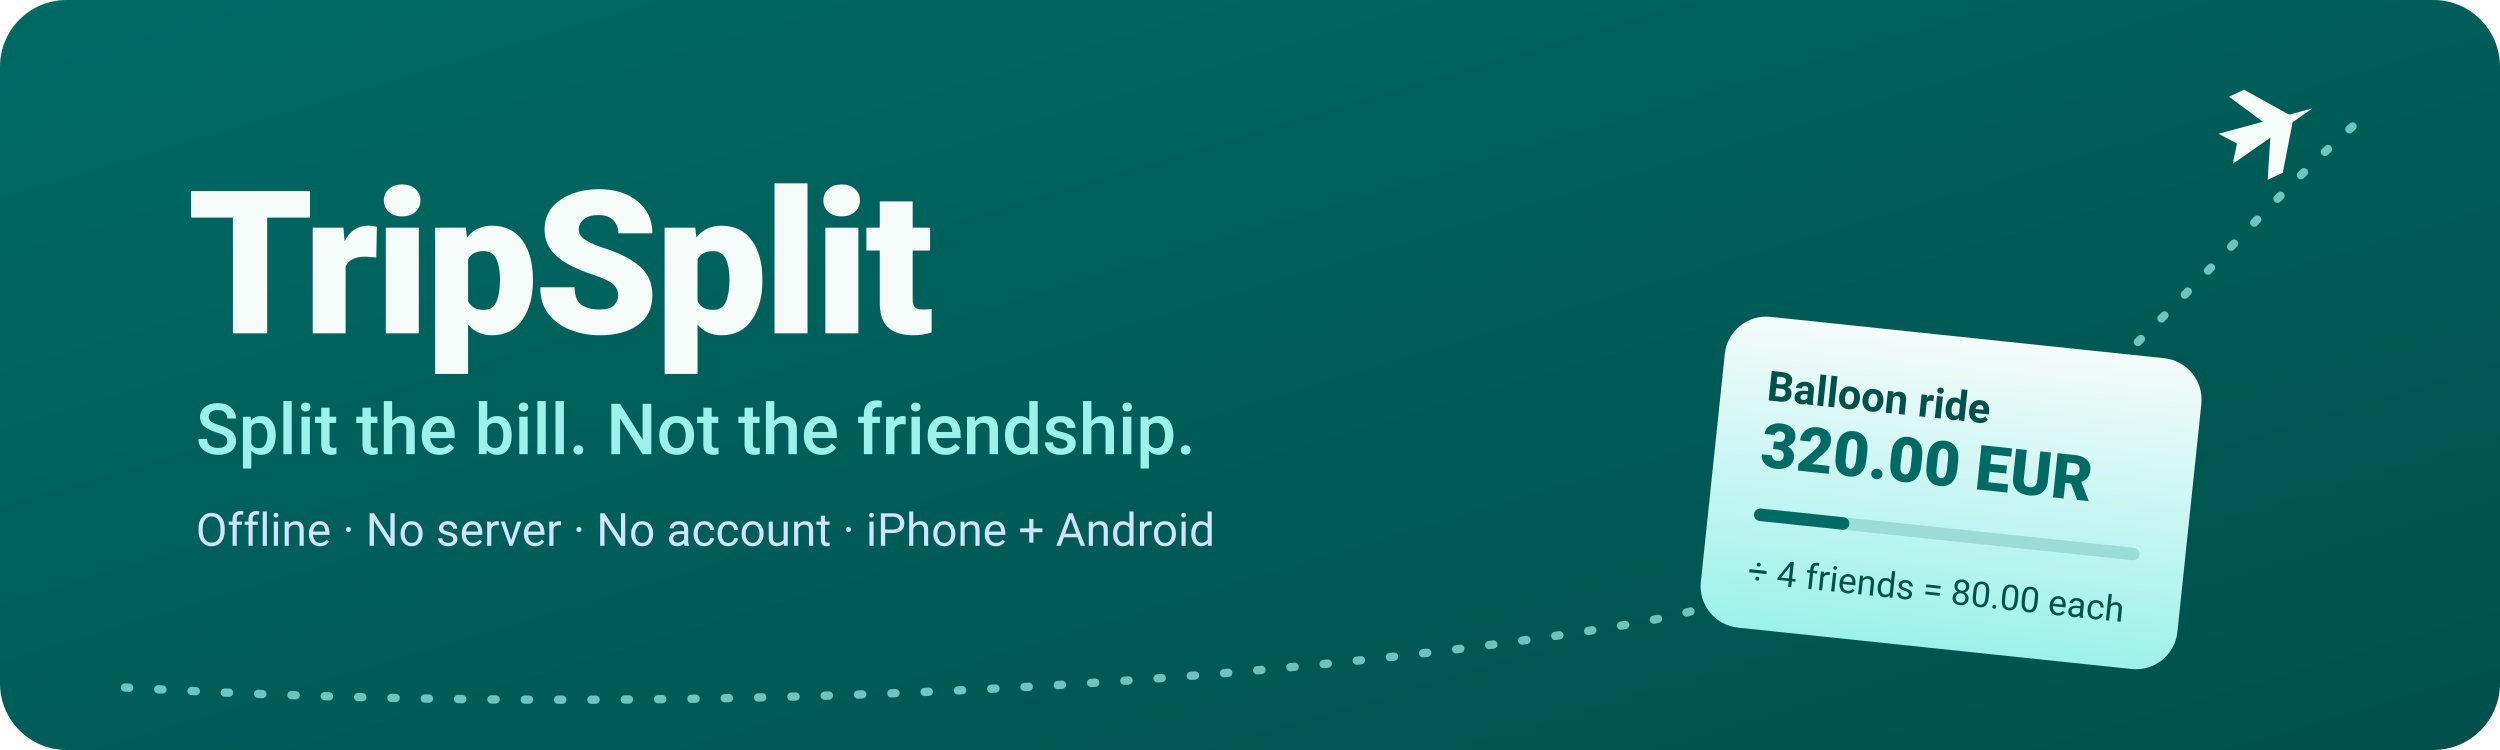
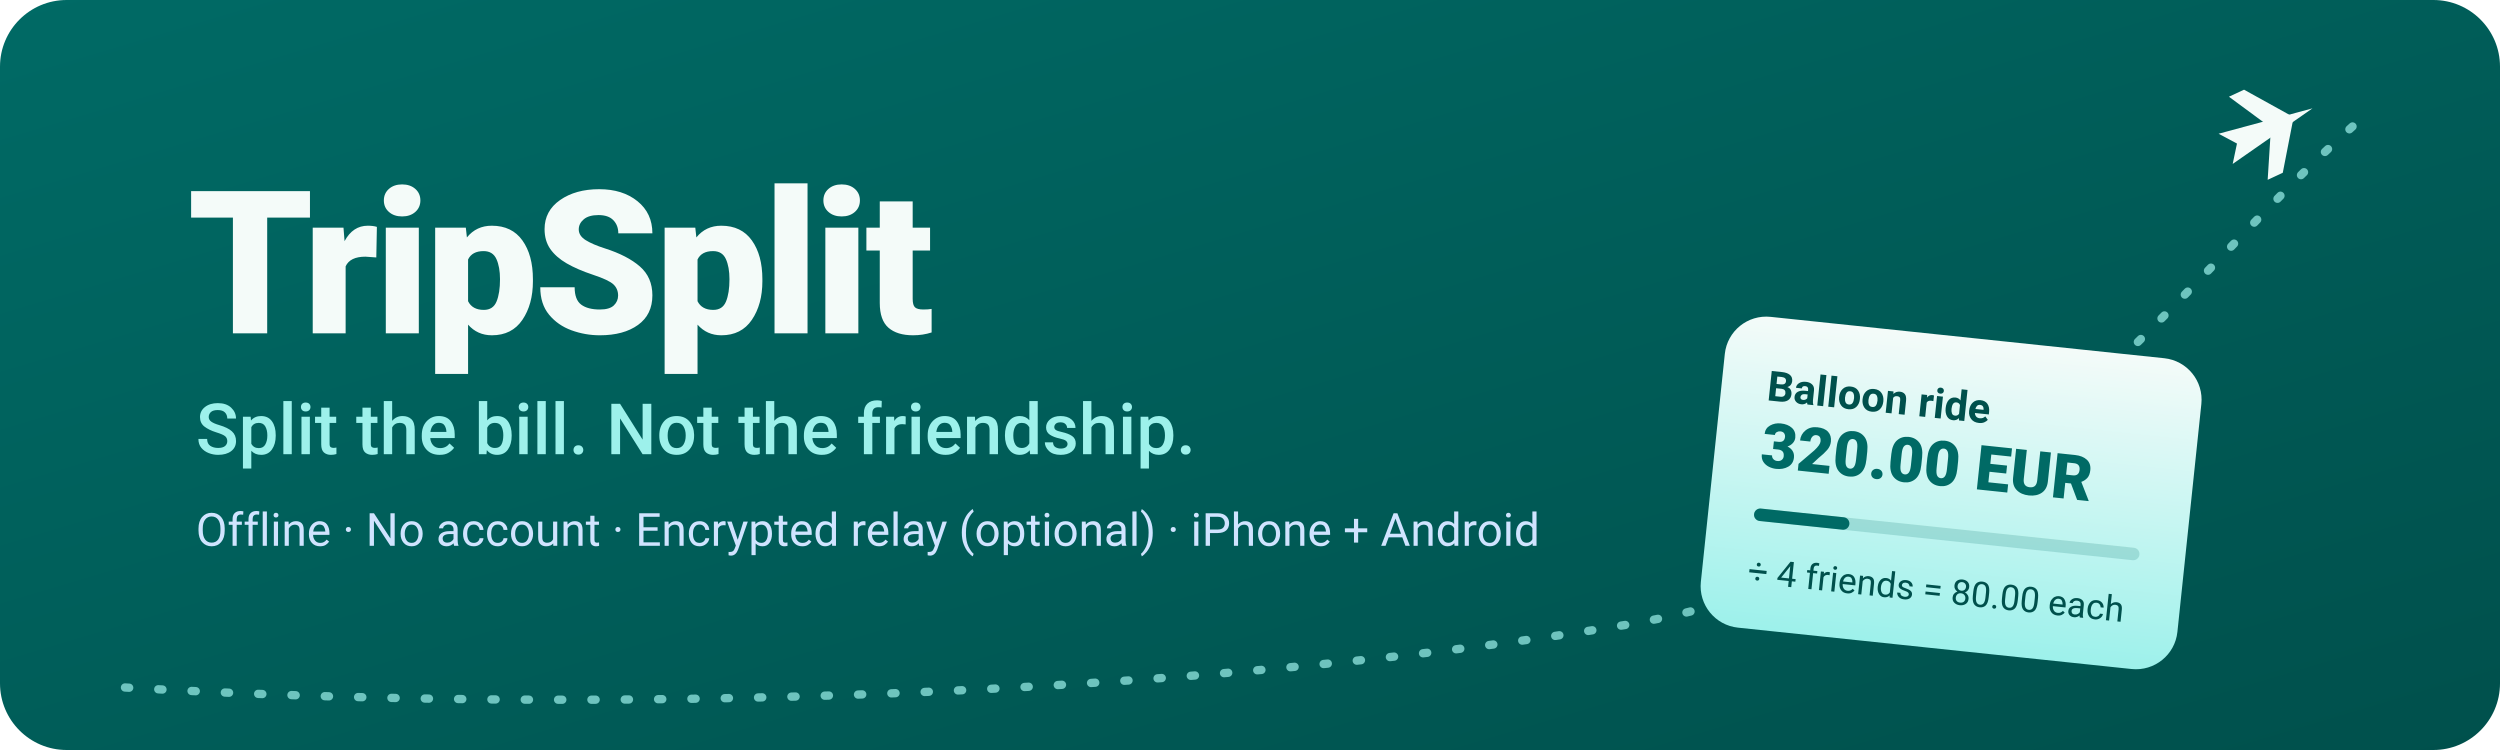
<svg xmlns="http://www.w3.org/2000/svg" viewBox="0 0 1200 360" width="1200" height="360" role="img" aria-label="TripSplit: split the bill, not the friendship">
  <defs>
    <linearGradient id="bg" x1="0" y1="0" x2="1" y2="1">
      <stop offset="0" stop-color="#006a65" />
      <stop offset="1" stop-color="#00504c" />
    </linearGradient>
    <linearGradient id="card" x1="0" y1="0" x2="0" y2="1">
      <stop offset="0" stop-color="#f4fbf9" />
      <stop offset="1" stop-color="#9df1eb" />
    </linearGradient>
  </defs>
  <rect width="1200" height="360" rx="32" fill="url(#bg)" />
  <path d="M60 330 C 320 345, 600 330, 780 300 S 1040 140, 1130 60" fill="none" stroke="#9df1eb" stroke-width="4" stroke-dasharray="2 14" stroke-linecap="round" opacity="0.7" />
  <g transform="translate(1110 52) rotate(-25)">
    <path d="M0 0 L-46 -8 L-40 0 L-46 8 Z" fill="#f4fbf9" />
    <path d="M-22 0 L-34 -22 L-26 -22 L-10 0 L-26 22 L-34 22 Z" fill="#f4fbf9" />
  </g>
  <text x="90" y="160" font-family="-apple-system, BlinkMacSystemFont, 'Segoe UI', Roboto, Helvetica, Arial, sans-serif" font-size="96" font-weight="800" fill="#f4fbf9" letter-spacing="-2">TripSplit</text>
  <text x="94" y="218" font-family="-apple-system, BlinkMacSystemFont, 'Segoe UI', Roboto, Helvetica, Arial, sans-serif" font-size="34" font-weight="500" fill="#9df1eb">Split the bill. Not the friendship.</text>
-   <text x="94" y="262" font-family="-apple-system, BlinkMacSystemFont, 'Segoe UI', Roboto, Helvetica, Arial, sans-serif" font-size="22" fill="#d0e4ff">Offline · No server · No account · iPhone + Android</text>
+   <text x="94" y="262" font-family="-apple-system, BlinkMacSystemFont, 'Segoe UI', Roboto, Helvetica, Arial, sans-serif" font-size="22" fill="#d0e4ff">Offline · No account · Encrypted relay (optional) · iPhone + Android</text>
  <g transform="translate(830 150) rotate(6)">
    <rect x="0" y="0" width="230" height="150" rx="20" fill="url(#card)" />
    <text x="22" y="40" font-family="-apple-system, BlinkMacSystemFont, 'Segoe UI', Roboto, Helvetica, Arial, sans-serif" font-size="20" font-weight="700" fill="#00504c">Balloon ride</text>
    <text x="22" y="72" font-family="-apple-system, BlinkMacSystemFont, 'Segoe UI', Roboto, Helvetica, Arial, sans-serif" font-size="30" font-weight="800" fill="#006a65">320.00 EUR</text>
    <rect x="22" y="92" width="186" height="6" rx="3" fill="#006a65" opacity="0.18" />
    <rect x="22" y="92" width="46" height="6" rx="3" fill="#006a65" />
    <text x="22" y="128" font-family="-apple-system, BlinkMacSystemFont, 'Segoe UI', Roboto, Helvetica, Arial, sans-serif" font-size="17" fill="#00504c">÷ 4 friends = 80.00 each</text>
  </g>
</svg>
